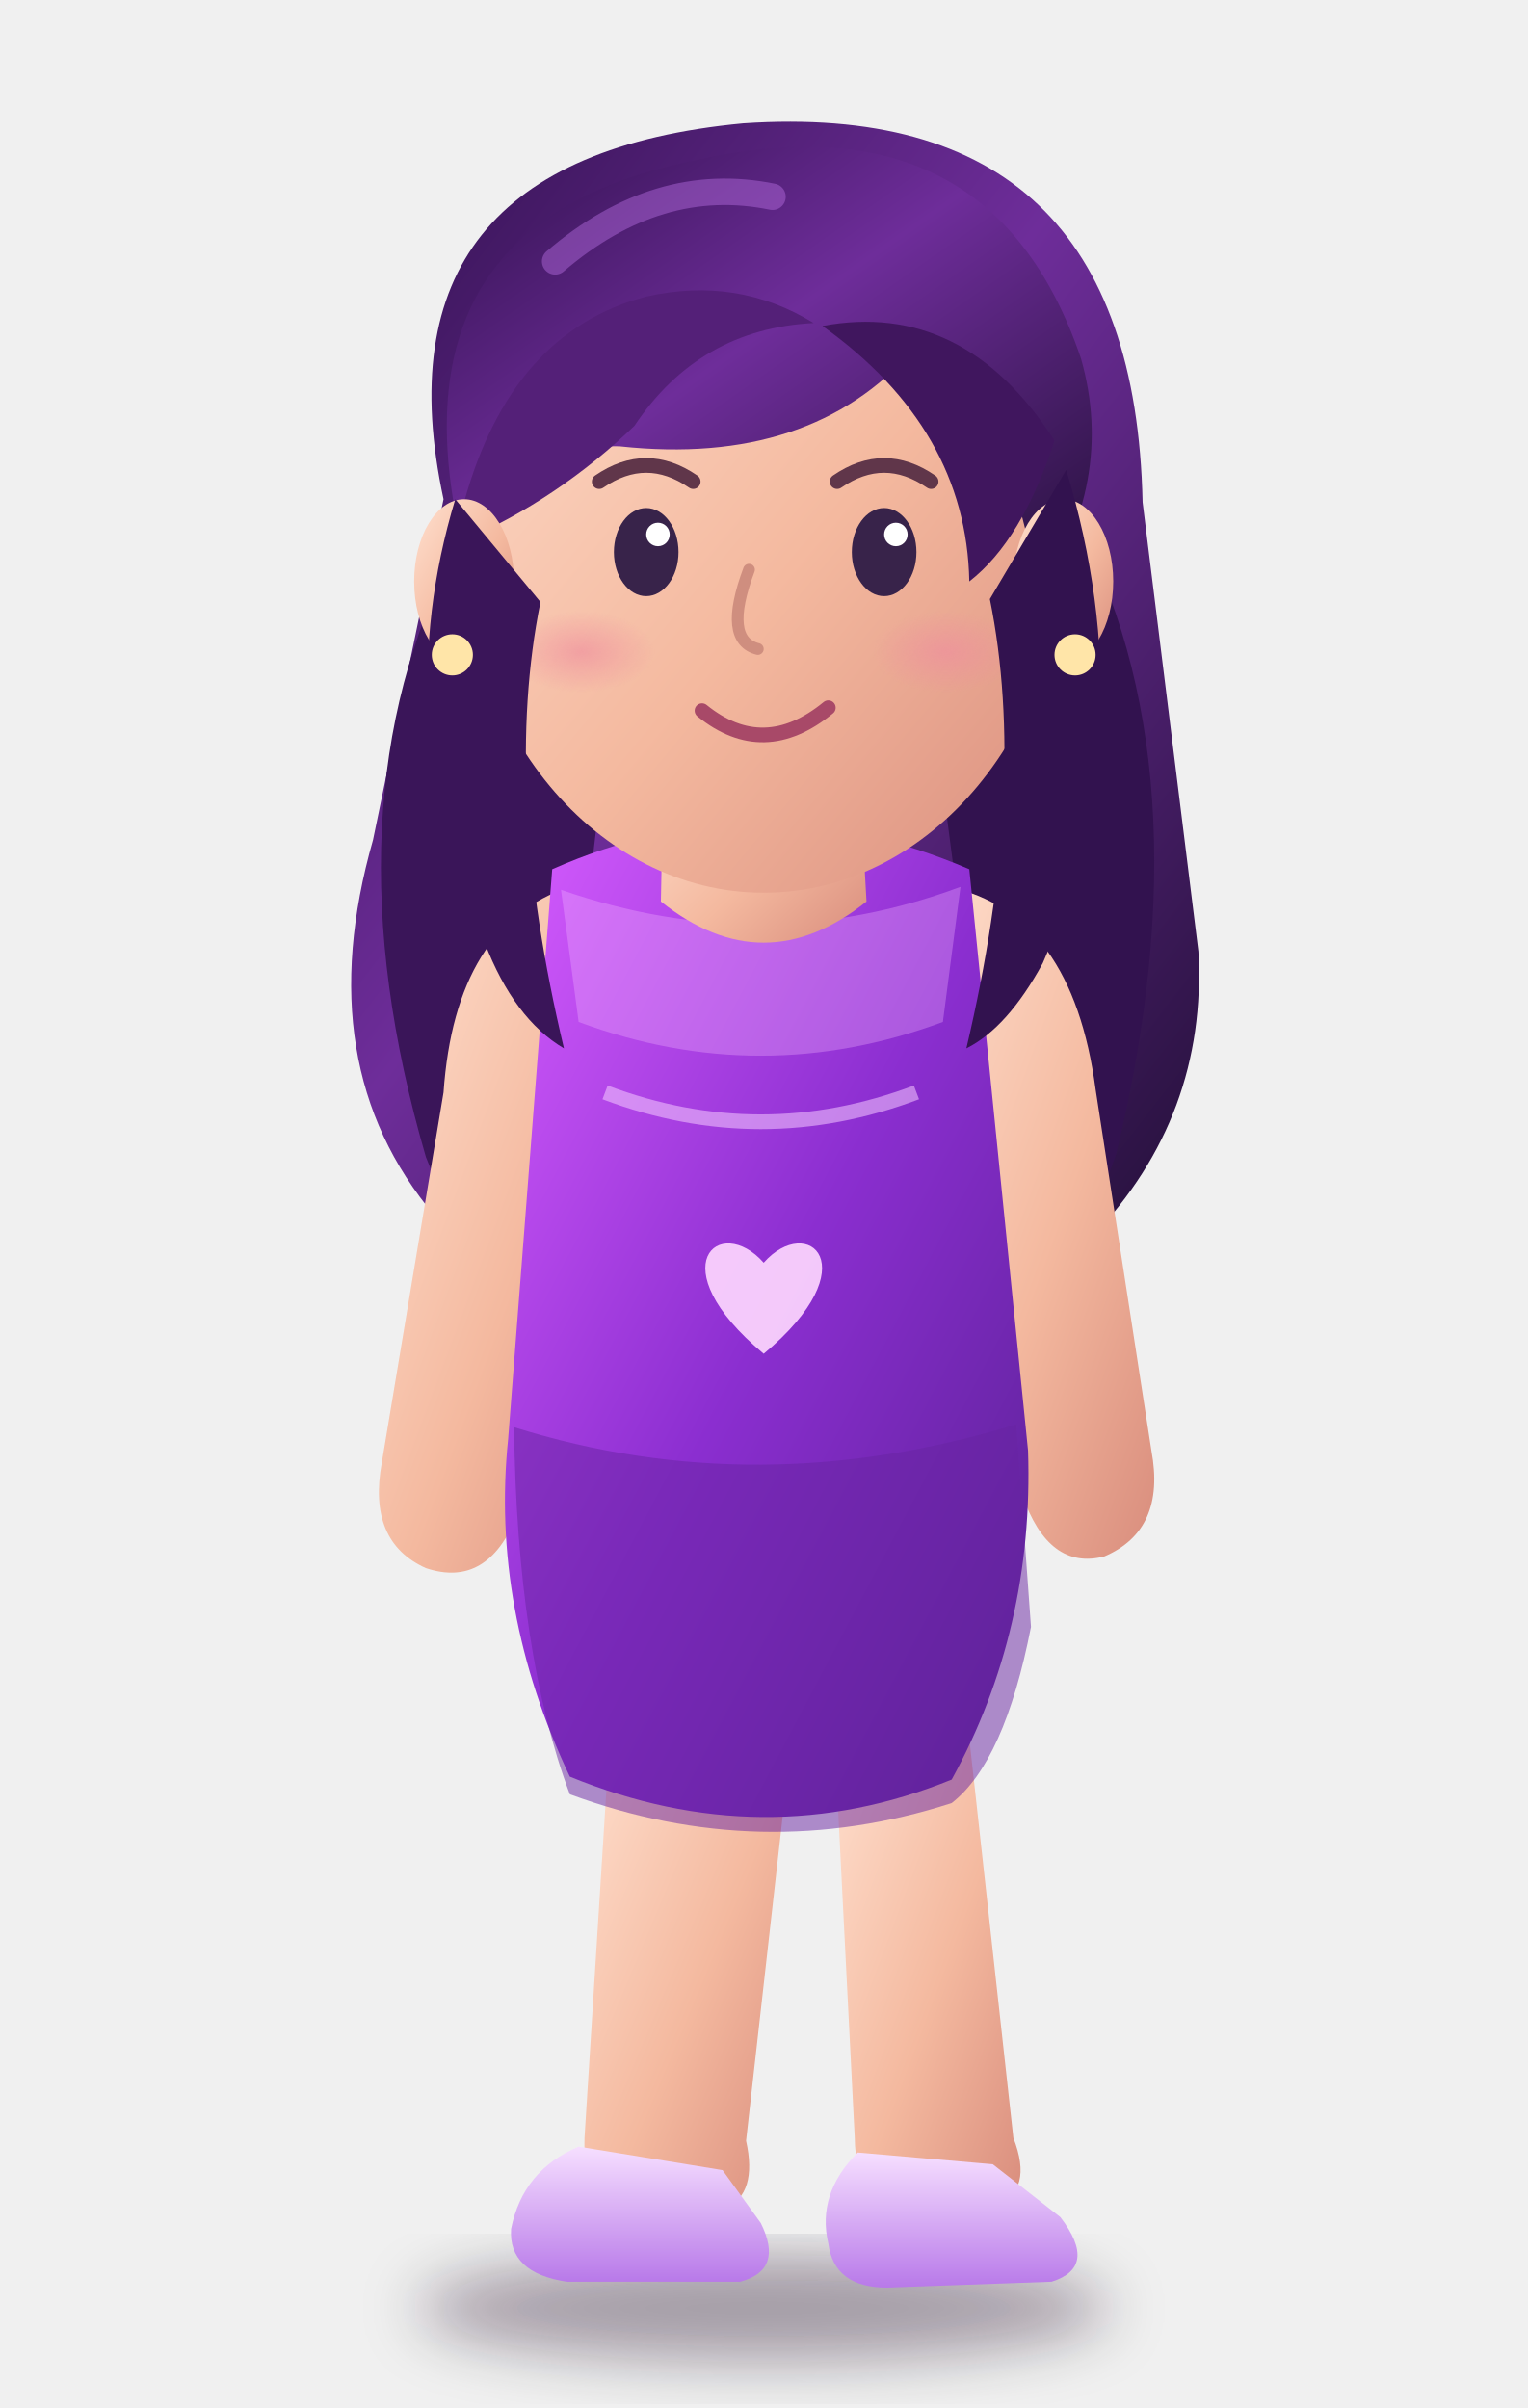
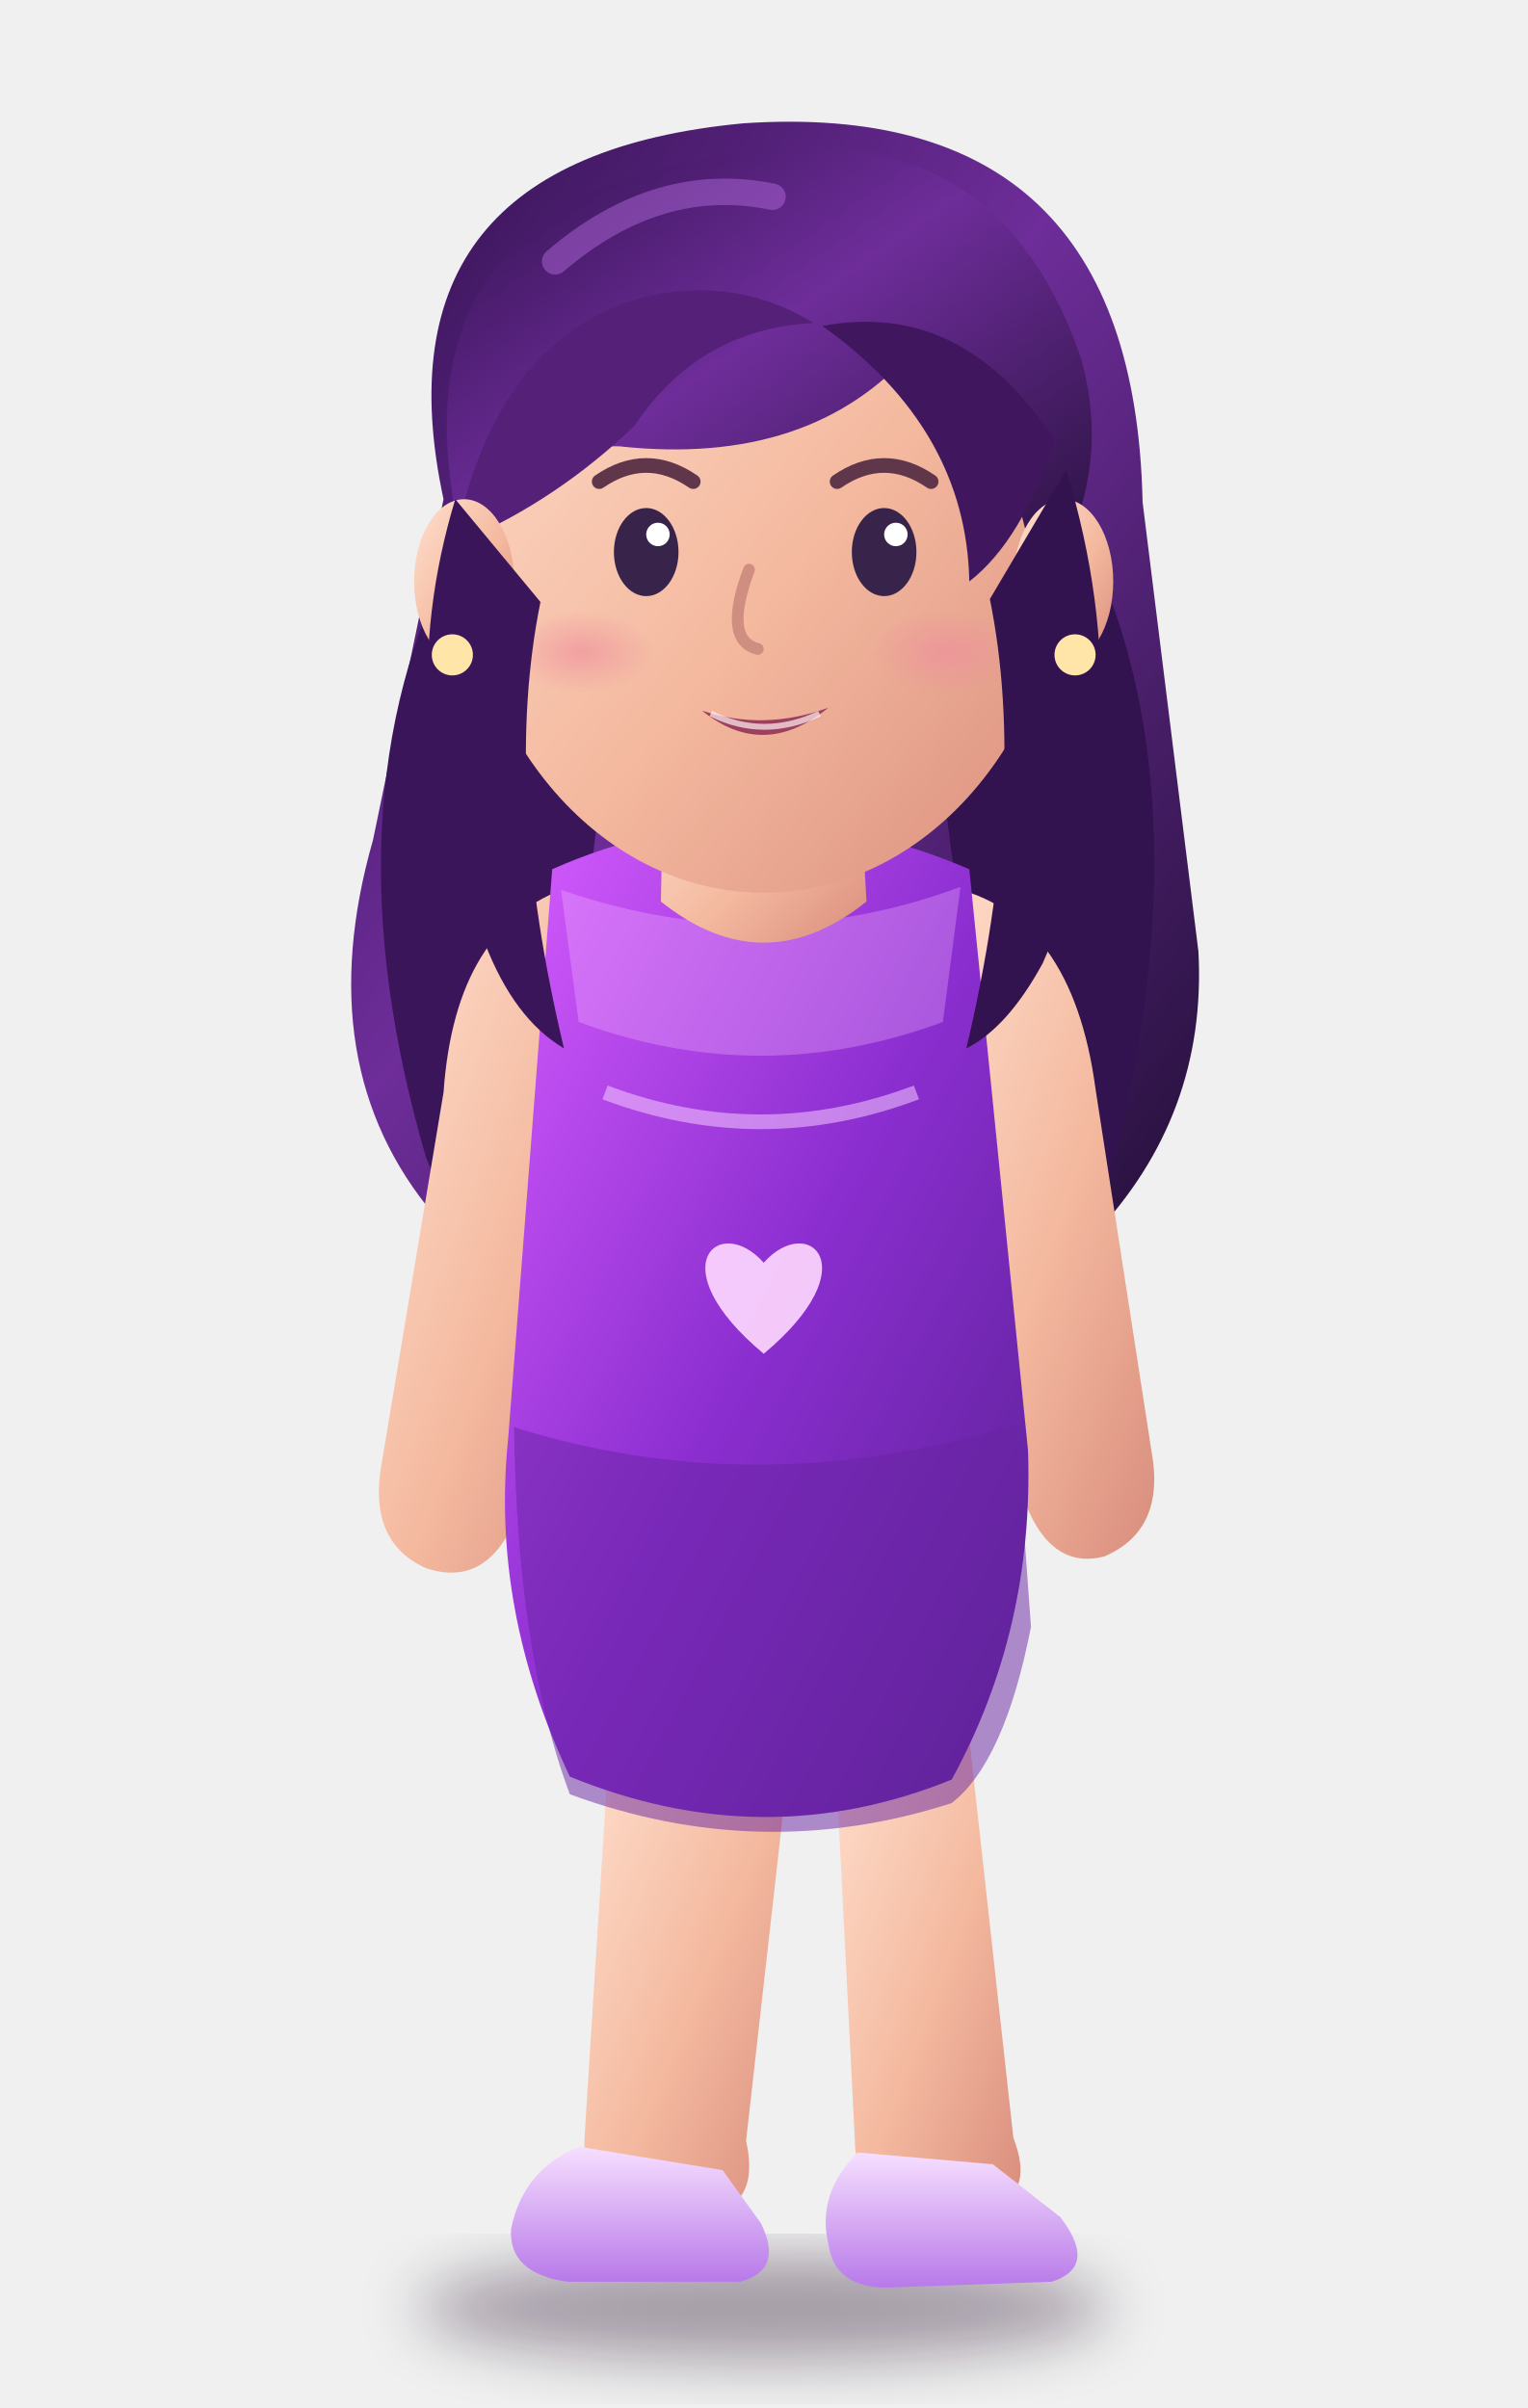
<svg xmlns="http://www.w3.org/2000/svg" viewBox="0 0 520 820" role="img" aria-label="Personagem AURIX em desenho 3D">
  <defs>
    <linearGradient id="skin" x1="0" y1="0" x2="1" y2="1">
      <stop stop-color="#ffe0cf" />
      <stop offset=".55" stop-color="#f4b99f" />
      <stop offset="1" stop-color="#d98d7d" />
    </linearGradient>
    <linearGradient id="hair" x1="0" y1="0" x2="1" y2="1">
      <stop stop-color="#31114e" />
      <stop offset=".45" stop-color="#6e2d9a" />
      <stop offset="1" stop-color="#241039" />
    </linearGradient>
    <linearGradient id="dress" x1="0" y1="0" x2="1" y2="1">
      <stop stop-color="#d65cff" />
      <stop offset=".5" stop-color="#8b2ed0" />
      <stop offset="1" stop-color="#54208e" />
    </linearGradient>
    <linearGradient id="shoe" x1="0" y1="0" x2="0" y2="1">
      <stop stop-color="#f6dfff" />
      <stop offset="1" stop-color="#b879e9" />
    </linearGradient>
    <radialGradient id="cheek">
      <stop stop-color="#ef8e9e" stop-opacity=".65" />
      <stop offset="1" stop-color="#ef8e9e" stop-opacity="0" />
    </radialGradient>
    <filter id="shadow" x="-30%" y="-20%" width="160%" height="160%">
      <feGaussianBlur stdDeviation="10" />
    </filter>
  </defs>
  <ellipse cx="260" cy="786" rx="118" ry="18" fill="#16051f" opacity=".35" filter="url(#shadow)" />
  <path d="M151 170Q126 54 253 42Q386 33 389 171L408 324Q411 380 372 421L148 414Q105 363 127 286Z" fill="url(#hair)" />
  <path d="M155 187Q110 274 145 394Q161 435 184 443L205 265Z" fill="#3a1559" />
  <path d="M365 175Q412 261 380 393Q367 431 344 444L320 260Z" fill="#32124f" />
  <path d="M208 585L199 728Q198 751 221 752L247 752Q258 747 254 729L269 596Z" fill="url(#skin)" />
  <path d="M284 590L291 728Q291 750 314 752L339 751Q352 746 345 728L329 583Z" fill="url(#skin)" />
  <path d="M197 731Q178 739 174 759Q173 774 193 777L252 777Q267 773 259 757L246 739Z" fill="url(#shoe)" />
  <path d="M292 733Q278 747 282 764Q284 779 302 779L358 777Q374 772 361 755L338 737Z" fill="url(#shoe)" />
  <path d="M194 302Q155 315 151 372L130 498Q125 525 145 534Q166 541 176 516L216 407Z" fill="url(#skin)" />
  <path d="M323 302Q365 311 373 371L392 494Q397 521 376 530Q357 535 348 509L310 406Z" fill="url(#skin)" />
  <path d="M188 296Q258 265 330 296L350 494Q352 555 324 606Q260 632 194 605Q167 548 173 490Z" fill="url(#dress)" />
  <path d="M191 303Q260 327 327 302L321 348Q259 371 197 348Z" fill="#f3b8ff" opacity=".32" />
  <path d="M175 486Q258 512 346 485L351 554Q342 600 324 614Q259 635 194 611Q176 563 175 486Z" fill="#6724a2" opacity=".5" />
  <path d="M206 372Q259 392 312 372" fill="none" stroke="#f4c9ff" stroke-width="5" opacity=".55" />
  <path d="M226 257L225 307Q260 335 295 307L292 254Z" fill="url(#skin)" />
  <ellipse cx="260" cy="180" rx="103" ry="124" fill="url(#skin)" />
  <path d="M157 184Q132 76 235 55Q337 31 368 122Q380 164 353 204Q347 145 311 119Q276 159 211 152Q185 151 157 184Z" fill="url(#hair)" />
  <path d="M158 171Q174 113 220 101Q251 94 277 110Q238 112 216 145Q190 170 158 184Z" fill="#542078" />
  <path d="M280 111Q328 102 359 150Q348 184 330 198Q329 146 280 111Z" fill="#40165e" />
  <ellipse cx="158" cy="198" rx="17" ry="28" fill="url(#skin)" />
  <ellipse cx="362" cy="198" rx="17" ry="28" fill="url(#skin)" />
  <ellipse cx="220" cy="188" rx="11" ry="15" fill="#38234a" />
  <ellipse cx="301" cy="188" rx="11" ry="15" fill="#38234a" />
  <circle cx="224" cy="182" r="4" fill="#fff" />
  <circle cx="305" cy="182" r="4" fill="#fff" />
  <ellipse cx="220" cy="188" rx="12" ry="15" fill="url(#skin)" opacity="0">
    <animate attributeName="opacity" values="0;0;1;0;0" keyTimes="0;0.47;0.5;0.53;1" dur="4.6s" repeatCount="indefinite" />
  </ellipse>
  <ellipse cx="301" cy="188" rx="12" ry="15" fill="url(#skin)" opacity="0">
    <animate attributeName="opacity" values="0;0;1;0;0" keyTimes="0;0.47;0.5;0.53;1" dur="4.6s" repeatCount="indefinite" />
  </ellipse>
  <path d="M204 164Q220 153 236 164M285 164Q301 153 317 164" fill="none" stroke="#60364a" stroke-width="5" stroke-linecap="round" />
  <ellipse cx="198" cy="222" rx="25" ry="14" fill="url(#cheek)" />
  <ellipse cx="322" cy="222" rx="25" ry="14" fill="url(#cheek)" />
  <path d="M255 194Q246 218 258 221" fill="none" stroke="#cf8e7f" stroke-width="4" stroke-linecap="round" />
-   <path d="M239 242Q260 259 282 241" fill="none" stroke="#a84968" stroke-width="5" stroke-linecap="round" />
+   <path d="M239 242Q260 259 282 241Q260 249 239 242Z" fill="#9d405f">
+     <animate attributeName="d" dur="1.15s" repeatCount="indefinite" values="M239 242Q260 259 282 241Q260 249 239 242Z;M239 239Q260 276 282 239Q260 278 239 239Z;M239 242Q260 259 282 241Q260 249 239 242Z" />
+   </path>
+   <path d="M242 243Q260 252 279 243" fill="none" stroke="#fff0f0" stroke-width="2" opacity=".7" />
  <path d="M155 170Q132 246 165 321Q175 347 192 357Q171 269 184 205Z" fill="#3a1559" />
  <path d="M363 160Q390 249 355 328Q343 350 329 357Q350 268 337 204Z" fill="#32124f" />
  <path d="M189 89Q224 59 263 67" fill="none" stroke="#b66de1" stroke-width="9" stroke-linecap="round" opacity=".45" />
  <circle cx="154" cy="223" r="7" fill="#ffe5a8" />
  <circle cx="366" cy="223" r="7" fill="#ffe5a8" />
  <path d="M260 430C245 413 224 431 260 461C296 431 275 413 260 430Z" fill="#ffd9ff" opacity=".9" />
</svg>
